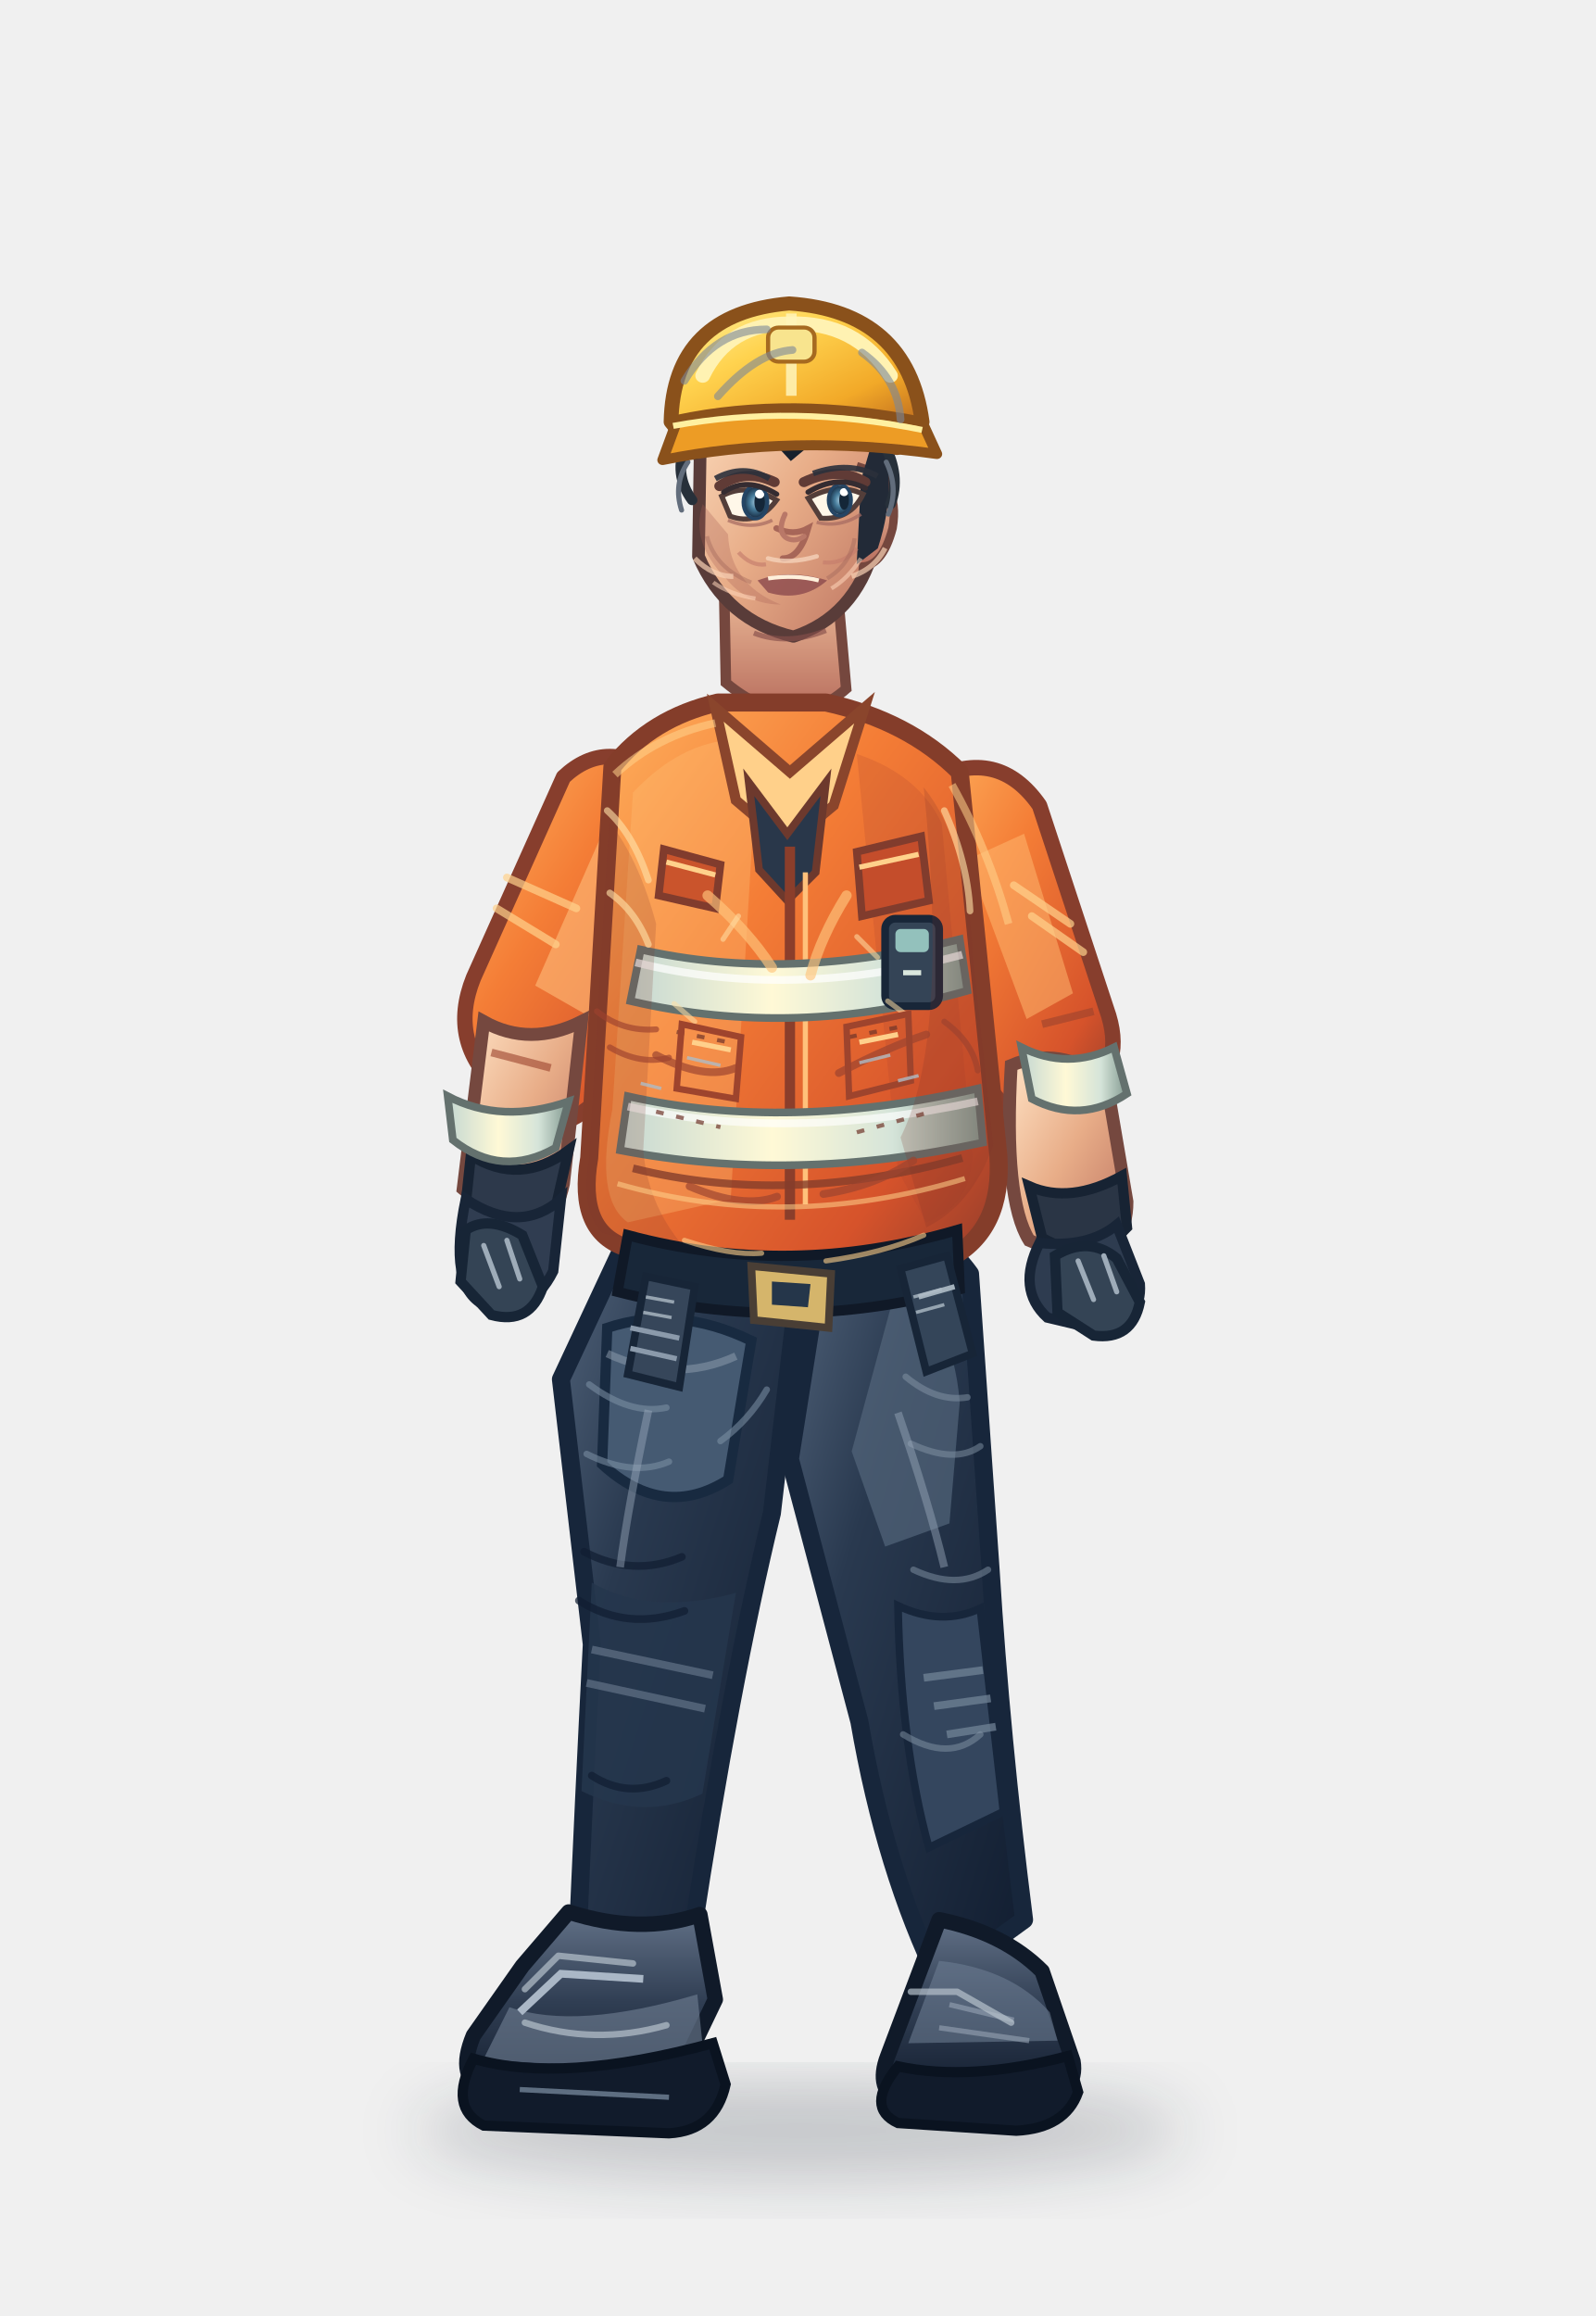
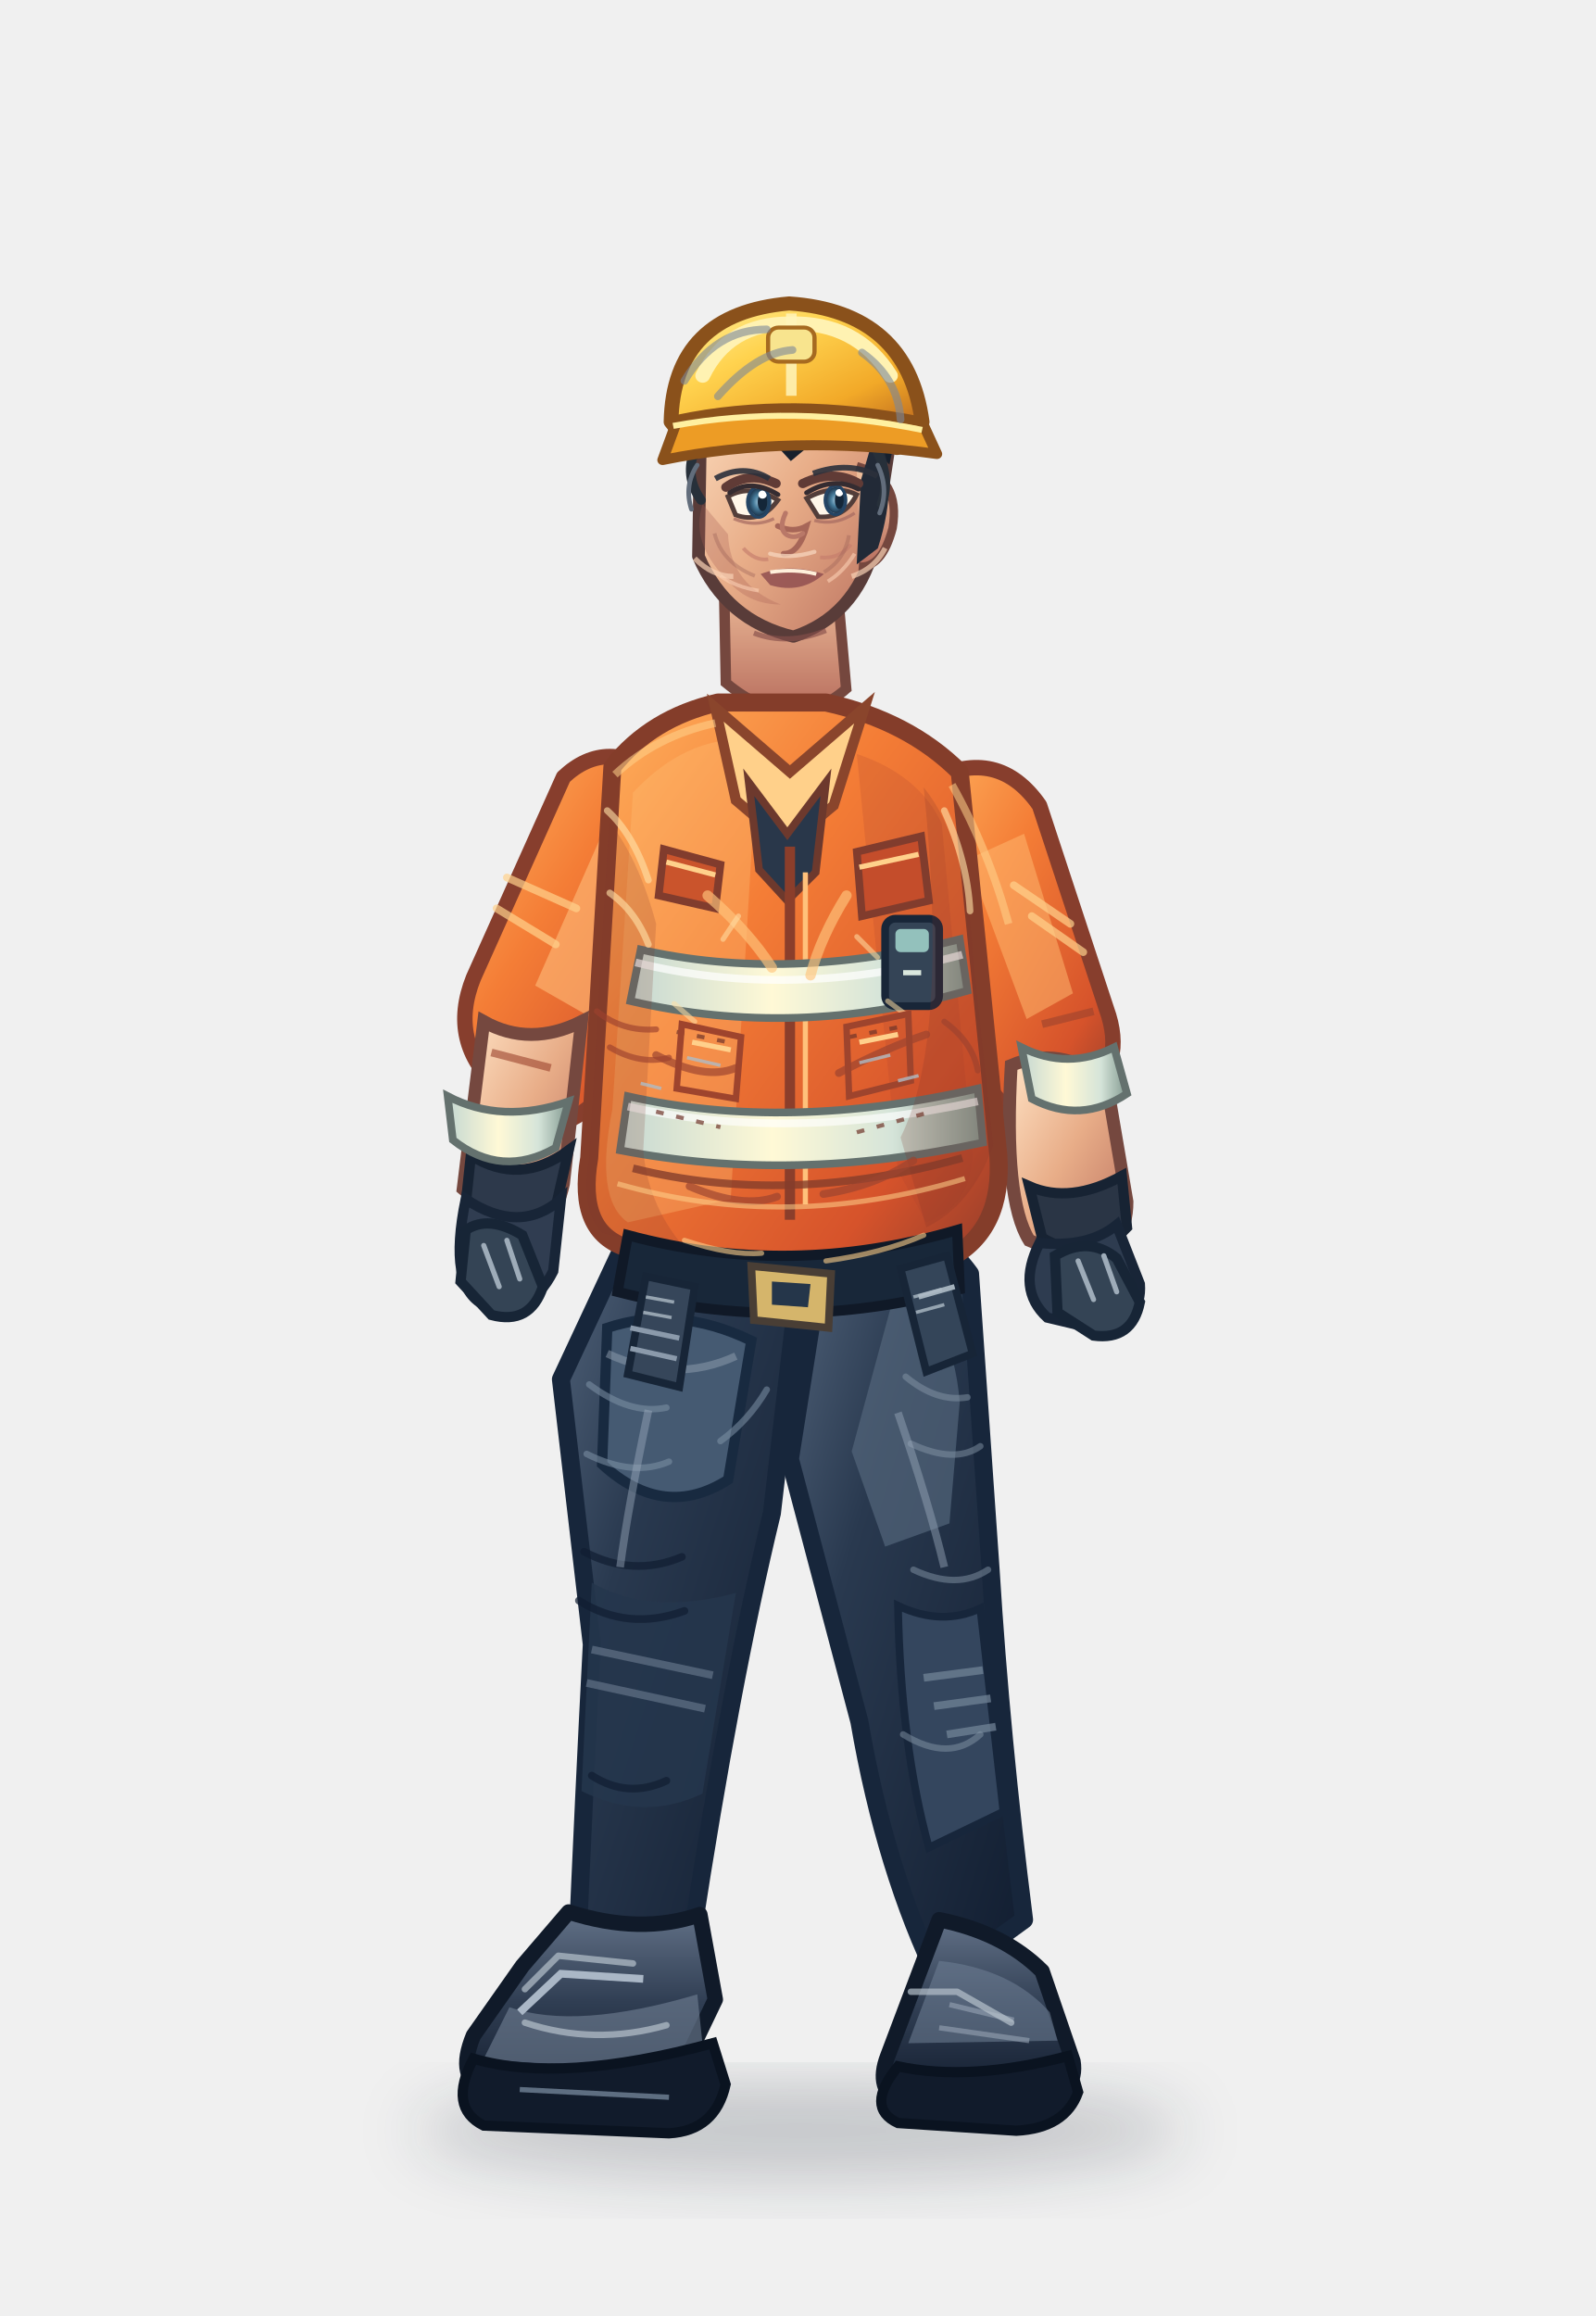
<svg xmlns="http://www.w3.org/2000/svg" viewBox="0 0 620 900" role="img" aria-labelledby="title desc">
  <defs>
    <linearGradient id="skin" x1="0" y1="0" x2="1" y2="1">
      <stop stop-color="#ffe2c4" />
      <stop offset=".48" stop-color="#e8ad88" />
      <stop offset="1" stop-color="#b96f5e" />
    </linearGradient>
    <linearGradient id="skinShadow" x1="0" y1="0" x2="0" y2="1">
      <stop stop-color="#f3c5a0" />
      <stop offset="1" stop-color="#b86e5e" />
    </linearGradient>
    <linearGradient id="helmet" x1="0" y1="0" x2=".85" y2="1">
      <stop stop-color="#fff3a3" />
      <stop offset=".36" stop-color="#ffd34f" />
      <stop offset=".72" stop-color="#f2a928" />
      <stop offset="1" stop-color="#b9651d" />
    </linearGradient>
    <linearGradient id="orange" x1="0" y1="0" x2="1" y2="1">
      <stop stop-color="#ffb35f" />
      <stop offset=".38" stop-color="#f47d36" />
      <stop offset=".78" stop-color="#d6532b" />
      <stop offset="1" stop-color="#8f3b2b" />
    </linearGradient>
    <linearGradient id="orangeLight" x1="0" y1="0" x2="0" y2="1">
      <stop stop-color="#ffd18a" />
      <stop offset="1" stop-color="#e56a30" />
    </linearGradient>
    <linearGradient id="navy" x1="0" y1="0" x2="1" y2="1">
      <stop stop-color="#53657c" />
      <stop offset=".35" stop-color="#29394f" />
      <stop offset="1" stop-color="#111d30" />
    </linearGradient>
    <linearGradient id="boot" x1="0" y1="0" x2="0" y2="1">
      <stop stop-color="#627187" />
      <stop offset=".48" stop-color="#303e53" />
      <stop offset="1" stop-color="#111b2c" />
    </linearGradient>
    <linearGradient id="reflect" x1="0" y1="0" x2="1" y2="0">
      <stop stop-color="#c5d8d2" />
      <stop offset=".42" stop-color="#fff9d6" />
      <stop offset=".75" stop-color="#d5e4d9" />
      <stop offset="1" stop-color="#829990" />
    </linearGradient>
    <radialGradient id="iris">
      <stop stop-color="#9fc5d9" />
      <stop offset=".48" stop-color="#467b9a" />
      <stop offset="1" stop-color="#1c354d" />
    </radialGradient>
    <filter id="shadow" x="-30%" y="-20%" width="160%" height="160%">
      <feGaussianBlur stdDeviation="12" />
    </filter>
    <filter id="soft" x="-20%" y="-20%" width="140%" height="140%">
      <feGaussianBlur stdDeviation="2" />
    </filter>
    <clipPath id="jacketClip">
      <path d="M238 298 Q253 279 279 273 L321 273 Q353 280 373 300 L388 449 Q390 478 369 489 Q308 506 244 485 Q224 479 229 450Z" />
    </clipPath>
  </defs>
  <ellipse cx="311" cy="828" rx="150" ry="19" fill="#172333" opacity=".2" filter="url(#shadow)" />
  <path d="M322 472 Q359 470 377 495 L385 610 Q389 675 398 746 L365 770 Q344 727 334 669 L307 567Z" fill="url(#navy)" stroke="#17263b" stroke-width="7" stroke-linejoin="round" />
  <path d="M347 505 Q370 508 373 545 L369 592 L344 601 L331 564Z" fill="#52657a" opacity=".7" />
  <path d="M349 624 Q366 632 381 625 L390 704 L361 718 Q350 678 349 624Z" fill="#34465e" stroke="#17263b" stroke-width="3" />
  <path d="M359 652 L382 649 M363 663 L385 660 M368 674 L387 671" stroke="#75879a" stroke-width="3" opacity=".7" />
  <path d="M365 746 Q390 751 405 766 L417 801 Q419 813 404 817 L350 817 Q340 812 345 799Z" fill="url(#boot)" stroke="#101a29" stroke-width="6" stroke-linejoin="round" />
  <path d="M365 762 Q393 765 408 782 L411 793 L353 794Z" fill="#708096" opacity=".55" />
  <path d="M349 803 Q377 809 415 799 L419 813 Q414 827 395 828 L349 825 Q336 819 349 803Z" fill="#111b2b" stroke="#0a1320" stroke-width="4" />
  <path d="M369 779 L394 785 M365 788 L400 793" stroke="#9daaba" stroke-width="2" opacity=".55" />
  <path d="M247 474 Q281 461 312 485 L300 588 Q284 654 269 752 L224 766 Q227 696 230 639 L218 536Z" fill="url(#navy)" stroke="#17263b" stroke-width="7" stroke-linejoin="round" />
  <path d="M236 516 Q263 507 292 521 L283 575 Q258 591 234 569Z" fill="#455a72" stroke="#182a40" stroke-width="4" />
  <path d="M236 526 Q262 538 286 527" fill="none" stroke="#91a0b0" stroke-width="3" opacity=".5" />
  <path d="M230 615 Q253 628 286 619 L273 697 Q250 708 226 696Z" fill="#25364c" opacity=".85" />
  <path d="M230 641 L277 651 M228 654 L274 664" stroke="#738398" stroke-width="3" opacity=".55" />
  <path d="M221 743 Q249 752 272 744 L278 777 L266 802 Q261 814 245 816 L189 812 Q177 808 184 791 L203 764Z" fill="url(#boot)" stroke="#101a29" stroke-width="6" stroke-linejoin="round" />
  <path d="M198 780 Q224 789 271 775 L273 794 Q242 806 188 800Z" fill="#718095" opacity=".6" />
  <path d="M184 800 Q218 810 277 794 L282 810 Q278 828 260 829 L188 826 Q174 819 184 800Z" fill="#111b2b" stroke="#0a1320" stroke-width="4" />
  <path d="M202 782 L218 767 L250 769" fill="none" stroke="#aab7c6" stroke-width="3" />
  <path d="M202 812 L260 815" stroke="#5e6e81" stroke-width="2" />
  <path d="M362 303 Q388 290 404 313 L430 392 Q438 414 421 426 L401 437 Q382 427 378 407 L354 347Z" fill="url(#orange)" stroke="#873e2d" stroke-width="6" stroke-linejoin="round" />
  <path d="M398 324 L417 386 L399 396 L376 334Z" fill="#ffb96f" opacity=".52" />
  <path d="M393 414 Q412 406 430 420 L438 467 Q438 485 421 491 L400 482 Q390 466 393 414Z" fill="url(#skin)" stroke="#75483f" stroke-width="5" />
  <path d="M400 461 Q416 468 436 457 L438 477 Q424 492 405 481Z" fill="#2a3545" stroke="#172333" stroke-width="4" />
  <path d="M404 483 Q423 485 434 476 L443 499 Q444 513 428 517 L407 512 Q395 501 404 483Z" fill="#2e3c50" stroke="#182537" stroke-width="4" />
  <path d="M257 302 Q236 286 219 302 L184 380 Q174 405 194 423 L217 437 Q237 430 243 406 L275 348Z" fill="url(#orange)" stroke="#873e2d" stroke-width="6" stroke-linejoin="round" />
  <path d="M238 315 L208 383 L229 395 L259 335Z" fill="#ffbc79" opacity=".6" />
  <path d="M188 397 Q206 407 226 397 L219 460 Q215 479 199 478 L180 462Z" fill="url(#skin)" stroke="#75483f" stroke-width="5" />
  <path d="M183 449 Q202 461 221 447 L216 469 Q198 485 181 468Z" fill="#2d394b" stroke="#172333" stroke-width="4" />
  <path d="M181 466 Q202 480 218 466 L215 494 Q206 512 188 507 Q174 500 181 466Z" fill="#303d51" stroke="#182537" stroke-width="4" />
  <path d="M187 483 L202 489 M184 491 L199 497" stroke="#92a0ae" stroke-width="2" opacity=".7" />
  <g transform="translate(310 185) scale(.82 .78) translate(-310 -185)">
    <path d="M275 233 L328 231 L333 291 Q307 315 276 288Z" fill="url(#skinShadow)" stroke="#75473e" stroke-width="5" />
    <path d="M264 160 Q275 127 308 129 Q346 131 354 166 L346 221 Q337 255 308 265 Q276 257 263 225Z" fill="url(#skin)" stroke="#593c39" stroke-width="6" stroke-linejoin="round" />
    <path d="M265 199 Q259 218 276 236 Q286 249 302 249 Q278 239 277 214Z" fill="#a85f55" opacity=".3" />
    <path d="M338 180 Q359 186 355 211 Q350 231 339 230" fill="url(#skinShadow)" stroke="#75473e" stroke-width="4" />
    <path d="M262 174 Q249 145 270 132 Q287 112 317 122 Q348 118 357 149 L352 174 Q338 159 323 160 L307 174 L293 158 Q279 170 262 174Z" fill="#28303c" stroke="#17202c" stroke-width="5" />
    <path d="M266 154 Q283 123 311 128 Q292 141 282 158Z" fill="#566173" opacity=".65" />
    <path d="M347 162 Q359 185 348 221 L338 229 L340 187Z" fill="#222a37" />
-     <path d="M273 190 Q285 181 299 188" fill="none" stroke="#603b36" stroke-width="5" stroke-linecap="round" />
-     <path d="M313 188 Q329 180 342 188" fill="none" stroke="#603b36" stroke-width="5" stroke-linecap="round" />
-     <path d="M274 195 Q286 188 300 197 Q291 210 278 205Z" fill="#fff7e9" stroke="#533e3a" stroke-width="2.5" />
-     <path d="M315 196 Q329 188 341 194 Q335 207 321 206Z" fill="#fff7e9" stroke="#533e3a" stroke-width="2.5" />
-     <ellipse cx="290" cy="198" rx="5.5" ry="7.5" fill="url(#iris)" />
-     <ellipse cx="330" cy="197" rx="5" ry="7" fill="url(#iris)" />
-     <ellipse cx="292" cy="198" rx="2.5" ry="5" fill="#142638" />
-     <ellipse cx="332" cy="197" rx="2.3" ry="4.8" fill="#142638" />
-     <circle cx="292" cy="194" r="2.2" fill="#fff" />
-     <circle cx="332" cy="193" r="2" fill="#fff" />
-     <path d="M300 211 Q308 215 315 211 Q311 226 303 226" fill="none" stroke="#a76658" stroke-width="3" stroke-linecap="round" />
-     <path d="M291 237 Q306 231 324 237 Q312 248 296 243Z" fill="#914f50" opacity=".85" />
-     <path d="M296 236 Q309 234 320 237" fill="none" stroke="#fff0db" stroke-width="2" />
-     <path d="M282 223 Q288 230 295 229 M322 228 Q332 229 338 221" fill="none" stroke="#c57c6b" stroke-width="2" opacity=".65" />
-     <g>
-       <ellipse cx="290" cy="198" rx="5.8" ry="8.3" fill="none" stroke="#244565" stroke-width="1.6" />
-       <ellipse cx="330" cy="197" rx="5.4" ry="7.8" fill="none" stroke="#244565" stroke-width="1.6" />
-       <path d="M275 193 Q286 185 300 194 M315 193 Q329 184 342 191" fill="none" stroke="#352c31" stroke-width="2.6" stroke-linecap="round" />
-       <path d="M277 207 Q288 212 298 207 M319 208 Q330 211 340 204" fill="none" stroke="#a66b61" stroke-width="1.7" opacity=".72" />
-       <path d="M304 204 Q300 213 305 216 Q309 218 313 215" fill="none" stroke="#b97868" stroke-width="2.5" stroke-linecap="round" />
-       <path d="M296 226 Q306 229 319 225" fill="none" stroke="#f7d6bd" stroke-width="2.2" stroke-linecap="round" opacity=".75" />
-       <path d="M267 215 Q271 231 288 238 M337 216 Q335 229 324 236" fill="none" stroke="#9c6057" stroke-width="2" opacity=".38" />
-       <path d="M270 238 Q278 244 290 246 M326 241 Q334 236 340 226" fill="none" stroke="#ffd6ba" stroke-width="2" opacity=".55" />
-       <path d="M257 169 Q251 184 260 197 M351 169 Q359 185 354 199" fill="none" stroke="#27303a" stroke-width="5" stroke-linecap="round" />
-       <path d="M258 178 Q251 189 255 202 M352 178 Q358 191 353 204" fill="none" stroke="#626d7c" stroke-width="2.4" stroke-linecap="round" />
+     <g transform="translate(307 197) scale(.91 .92) translate(-307 -197)">
+       <path d="M273 190 Q285 181 299 188" fill="none" stroke="#603b36" stroke-width="5" stroke-linecap="round" />
+       <path d="M313 188 Q329 180 342 188" fill="none" stroke="#603b36" stroke-width="5" stroke-linecap="round" />
+       <path d="M274 195 Q286 188 300 197 Q291 210 278 205Z" fill="#fff7e9" stroke="#533e3a" stroke-width="2.5" />
+       <path d="M315 196 Q329 188 341 194 Q335 207 321 206Z" fill="#fff7e9" stroke="#533e3a" stroke-width="2.5" />
+       <ellipse cx="290" cy="198" rx="5.5" ry="7.5" fill="url(#iris)" />
+       <ellipse cx="330" cy="197" rx="5" ry="7" fill="url(#iris)" />
+       <ellipse cx="292" cy="198" rx="2.5" ry="5" fill="#142638" />
+       <ellipse cx="332" cy="197" rx="2.3" ry="4.8" fill="#142638" />
+       <circle cx="292" cy="194" r="2.2" fill="#fff" />
+       <circle cx="332" cy="193" r="2" fill="#fff" />
+       <path d="M300 211 Q308 215 315 211 Q311 226 303 226" fill="none" stroke="#a76658" stroke-width="3" stroke-linecap="round" />
+       <path d="M291 237 Q306 231 324 237 Q312 248 296 243Z" fill="#914f50" opacity=".85" />
+       <path d="M296 236 Q309 234 320 237" fill="none" stroke="#fff0db" stroke-width="2" />
+       <path d="M282 223 Q288 230 295 229 M322 228 Q332 229 338 221" fill="none" stroke="#c57c6b" stroke-width="2" opacity=".65" />
+       <g>
+         <ellipse cx="290" cy="198" rx="5.8" ry="8.3" fill="none" stroke="#244565" stroke-width="1.6" />
+         <ellipse cx="330" cy="197" rx="5.4" ry="7.8" fill="none" stroke="#244565" stroke-width="1.6" />
+         <path d="M275 193 Q286 185 300 194 M315 193 Q329 184 342 191" fill="none" stroke="#352c31" stroke-width="2.6" stroke-linecap="round" />
+         <path d="M277 207 Q288 212 298 207 M319 208 Q330 211 340 204" fill="none" stroke="#a66b61" stroke-width="1.7" opacity=".72" />
+         <path d="M304 204 Q300 213 305 216 Q309 218 313 215" fill="none" stroke="#b97868" stroke-width="2.5" stroke-linecap="round" />
+         <path d="M296 226 Q306 229 319 225" fill="none" stroke="#f7d6bd" stroke-width="2.2" stroke-linecap="round" opacity=".75" />
+         <path d="M267 215 Q271 231 288 238 M337 216 Q335 229 324 236" fill="none" stroke="#9c6057" stroke-width="2" opacity=".38" />
+         <path d="M270 238 Q278 244 290 246 M326 241 Q334 236 340 226" fill="none" stroke="#ffd6ba" stroke-width="2" opacity=".55" />
+         <path d="M257 169 Q251 184 260 197 M351 169 Q359 185 354 199" fill="none" stroke="#27303a" stroke-width="5" stroke-linecap="round" />
+         <path d="M258 178 Q251 189 255 202 M352 178 Q358 191 353 204" fill="none" stroke="#626d7c" stroke-width="2.4" stroke-linecap="round" />
+       </g>
+       <path d="M270 120 Q306 104 344 120" fill="none" stroke="#d68a20" stroke-width="2.8" opacity=".8" />
+       <path d="M270 125 Q307 110 344 125" fill="none" stroke="#fff1b2" stroke-width="2" opacity=".78" />
+       <path d="M270 142 L278 139 M336 139 L345 143" stroke="#a65d1c" stroke-width="2.2" stroke-linecap="round" />
+       <path d="M278 151 L282 157 M335 151 L331 157" stroke="#fff2ba" stroke-width="2" />
+       <circle cx="259" cy="164" r="3.4" fill="#d78b28" stroke="#874d1c" stroke-width="1.5" />
+       <circle cx="362" cy="164" r="3.4" fill="#d78b28" stroke="#874d1c" stroke-width="1.5" />
+       <path d="M286 116 L293 114 M322 113 L328 115" stroke="#fff8cc" stroke-width="2.4" stroke-linecap="round" />
    </g>
-     <path d="M270 120 Q306 104 344 120" fill="none" stroke="#d68a20" stroke-width="2.8" opacity=".8" />
-     <path d="M270 125 Q307 110 344 125" fill="none" stroke="#fff1b2" stroke-width="2" opacity=".78" />
-     <path d="M270 142 L278 139 M336 139 L345 143" stroke="#a65d1c" stroke-width="2.2" stroke-linecap="round" />
-     <path d="M278 151 L282 157 M335 151 L331 157" stroke="#fff2ba" stroke-width="2" />
-     <circle cx="259" cy="164" r="3.4" fill="#d78b28" stroke="#874d1c" stroke-width="1.5" />
-     <circle cx="362" cy="164" r="3.4" fill="#d78b28" stroke="#874d1c" stroke-width="1.5" />
-     <path d="M286 116 L293 114 M322 113 L328 115" stroke="#fff8cc" stroke-width="2.4" stroke-linecap="round" />
    <path d="M250 158 Q251 104 306 99 Q362 103 369 158 L357 171 Q307 151 260 171Z" fill="url(#helmet)" stroke="#8a511b" stroke-width="7" stroke-linejoin="round" />
    <path d="M265 135 Q277 109 306 109 Q338 108 354 135" fill="none" stroke="#fff2b2" stroke-width="7" stroke-linecap="round" />
    <path d="M307 104 L307 145" stroke="#fff4ba" stroke-width="5" opacity=".85" />
    <path d="M253 157 Q307 145 369 158 L376 174 Q307 164 246 177Z" fill="#ed9c25" stroke="#8a511b" stroke-width="5" stroke-linejoin="round" />
    <path d="M251 160 Q308 149 369 162" fill="none" stroke="#fff0a0" stroke-width="3" />
    <rect x="296" y="111" width="22" height="17" rx="5" fill="#f8e48e" stroke="#a66a20" stroke-width="2" />
  </g>
  <path d="M238 298 Q253 279 279 273 L321 273 Q353 280 373 300 L388 449 Q390 478 369 489 Q308 506 244 485 Q224 479 229 450Z" fill="url(#orange)" stroke="#843d2a" stroke-width="7" stroke-linejoin="round" />
  <path d="M246 308 Q262 291 280 288 L294 299 L284 466 L244 475 Q231 466 238 431Z" fill="#ffbd72" opacity=".35" />
  <path d="M333 293 Q357 301 366 320 L378 449 Q377 469 360 475 L349 455Z" fill="#a83f2d" opacity=".2" />
  <path d="M278 275 L307 300 L336 275 L324 313 L306 328 L286 311Z" fill="#ffd08a" stroke="#8a452c" stroke-width="4" />
  <path d="M291 304 L306 324 L321 304 L317 339 L306 350 L295 338Z" fill="#29374a" stroke="#6d392d" stroke-width="3" />
  <path d="M307 329 L307 474" stroke="#8b3e2b" stroke-width="4" />
  <path d="M313 339 L313 468" stroke="#ffc17b" stroke-width="2" />
  <path d="M249 369 Q306 382 373 365 L376 385 Q309 404 245 389Z" fill="url(#reflect)" stroke="#64716e" stroke-width="3" />
  <path d="M247 374 Q307 389 374 371" fill="none" stroke="#fff" stroke-width="3" opacity=".7" />
  <path d="M244 426 Q306 440 380 423 L382 444 Q308 460 241 447Z" fill="url(#reflect)" stroke="#64716e" stroke-width="3" />
  <path d="M244 430 Q306 444 380 428" fill="none" stroke="#fff" stroke-width="3" opacity=".65" />
  <path d="M258 330 L280 336 L278 353 L256 348Z" fill="#ca542c" stroke="#813c2d" stroke-width="3" />
  <path d="M333 331 L358 325 L361 350 L335 356Z" fill="#c44d2b" stroke="#813c2d" stroke-width="3" />
  <path d="M259 335 L278 340 M334 337 L357 332" stroke="#ffd18b" stroke-width="2" />
  <rect x="344" y="357" width="21" height="34" rx="4" fill="#344456" stroke="#182638" stroke-width="3" />
  <rect x="348" y="361" width="13" height="9" rx="2" fill="#93c1bc" />
  <path d="M351 378 L358 378" stroke="#dbe8de" stroke-width="2" />
  <path d="M246 454 Q306 469 374 450" fill="none" stroke="#843d2a" stroke-width="3" opacity=".8" />
  <g clip-path="url(#jacketClip)">
    <path d="M232 314 Q247 329 255 359 L250 447 Q252 470 268 487 L229 478 L224 429Z" fill="#7f332c" opacity=".19" />
    <path d="M359 306 Q376 327 378 371 L386 445 Q378 468 360 477 L350 442 Q369 404 359 306Z" fill="#7f3029" opacity=".2" />
    <path d="M275 348 Q291 362 300 376 M329 348 Q319 364 315 379" fill="none" stroke="#ffc57c" stroke-width="4" stroke-linecap="round" opacity=".65" />
    <path d="M255 410 Q274 420 286 415 M326 417 Q345 407 360 402 M268 461 Q289 470 302 465 M320 464 Q340 461 355 451" fill="none" stroke="#9b432f" stroke-width="3" stroke-linecap="round" opacity=".68" />
    <path d="M287 356 L281 365 M333 364 L341 372 M262 390 L270 397 M345 389 L353 395" stroke="#ffe0a6" stroke-width="2" stroke-linecap="round" opacity=".55" />
    <path d="M263 401 L283 405 M330 403 L350 399 M255 432 L280 438 M333 440 L362 432" stroke="#6f342a" stroke-width="1.6" stroke-dasharray="3 5" opacity=".7" />
    <path d="M240 460 Q306 479 375 458" fill="none" stroke="#ffd18a" stroke-width="2" opacity=".55" />
  </g>
  <path d="M266 148 Q278 128 298 128 M279 154 Q294 137 308 136 M335 137 Q349 147 350 163" fill="none" stroke="#7c8798" stroke-width="3" stroke-linecap="round" opacity=".6" />
  <path d="M278 186 Q289 180 299 186 M316 184 Q330 179 341 185" fill="none" stroke="#2b303b" stroke-width="2.2" opacity=".9" />
  <path d="M270 217 Q277 224 285 224 M331 224 Q340 221 344 213" fill="none" stroke="#f8d2b5" stroke-width="2" opacity=".7" />
  <path d="M293 246 Q306 251 321 245" fill="none" stroke="#854e49" stroke-width="2" opacity=".65" />
  <path d="M174 426 Q195 437 221 428 L216 446 Q195 458 176 443Z" fill="url(#reflect)" stroke="#64716e" stroke-width="3" />
  <path d="M397 407 Q415 416 433 407 L438 425 Q420 437 401 427Z" fill="url(#reflect)" stroke="#64716e" stroke-width="3" />
  <path d="M244 480 Q307 497 372 478 L373 501 Q306 519 240 502Z" fill="#182739" stroke="#101927" stroke-width="4" />
  <path d="M292 492 L323 495 L322 516 L293 513Z" fill="#d5b56b" stroke="#493e35" stroke-width="3" />
  <path d="M300 498 L315 499 L314 508 L300 507Z" fill="#25364a" />
  <path d="M251 496 L270 500 L264 539 L244 534Z" fill="#36465a" stroke="#172537" stroke-width="3" />
  <path d="M245 516 L264 520 M245 524 L263 528" stroke="#8b9aab" stroke-width="2" />
  <path d="M350 493 L368 488 L378 526 L360 533Z" fill="#344559" stroke="#172537" stroke-width="3" />
  <path d="M357 504 L371 500" stroke="#a3b1bc" stroke-width="2" />
  <path d="M265 398 L288 403 L286 427 L263 423Z M329 399 L353 394 L354 420 L330 426Z" fill="none" stroke="#9e442d" stroke-width="2.5" />
  <path d="M269 405 L284 408 M334 405 L349 402" stroke="#ffd08b" stroke-width="2" />
  <path d="M197 341 L224 353 M193 353 L216 367 M394 344 L416 359 M401 356 L421 370" stroke="#ffd18b" stroke-width="3" opacity=".7" stroke-linecap="round" />
  <path d="M191 409 L214 415 M405 398 L425 393" stroke="#9b432d" stroke-width="3" opacity=".6" />
  <path d="M181 478 Q190 472 203 480 L211 500 Q206 515 191 511 L179 498Z" fill="#344455" stroke="#172536" stroke-width="4" />
  <path d="M188 484 L194 500 M197 482 L202 497" stroke="#9eacb9" stroke-width="2" stroke-linecap="round" />
  <path d="M410 488 Q423 480 434 489 L443 506 Q440 521 425 519 L411 510Z" fill="#344455" stroke="#172536" stroke-width="4" />
  <path d="M419 490 L425 505 M429 488 L434 502" stroke="#9eacb9" stroke-width="2" stroke-linecap="round" />
  <g fill="none" stroke-linecap="round" stroke-linejoin="round">
    <path d="M236 315 Q246 324 252 342 M237 347 Q247 354 252 367 M367 315 Q376 335 377 354" stroke="#ffe0a6" stroke-width="2.6" opacity=".62" />
    <path d="M232 393 Q242 401 255 400 M237 407 Q249 414 260 411 M367 397 Q378 405 380 416" stroke="#9d422e" stroke-width="2.3" opacity=".66" />
    <path d="M266 482 Q284 488 296 487 M321 490 Q343 487 359 480" stroke="#ffd18b" stroke-width="2" opacity=".6" />
    <path d="M229 538 Q245 550 259 547 M228 565 Q246 574 260 568 M280 560 Q291 552 298 540" stroke="#7e91a6" stroke-width="2.5" opacity=".55" />
    <path d="M227 603 Q246 613 265 605 M225 622 Q244 634 266 626 M230 690 Q244 699 259 692" stroke="#101d31" stroke-width="3" opacity=".7" />
    <path d="M352 535 Q364 545 376 543 M354 561 Q371 569 381 562 M355 610 Q372 618 384 610 M351 674 Q369 685 381 674" stroke="#8798aa" stroke-width="2.5" opacity=".48" />
    <path d="M204 773 L217 760 L246 763 M204 786 Q231 795 259 787 M354 774 L372 774 L393 786" stroke="#b6c2cc" stroke-width="2.5" opacity=".7" />
  </g>
  <g fill="none" stroke="#aebbc6" stroke-width="1.3" opacity=".8">
    <path d="M251 504 l11 2 M250 510 l11 2 M355 504 l11 -3 M356 510 l11 -3" />
    <path d="M249 421 l8 2 M349 420 l8 -2 M267 411 l13 3 M334 413 l12 -3" />
  </g>
  <path d="M239 301 Q255 286 278 281 M370 305 Q384 330 392 359" fill="none" stroke="#ffd18b" stroke-width="3" opacity=".55" />
  <path d="M252 548 Q244 586 241 609 M349 549 Q361 584 367 609" fill="none" stroke="#9baabc" stroke-width="3" opacity=".45" />
</svg>
